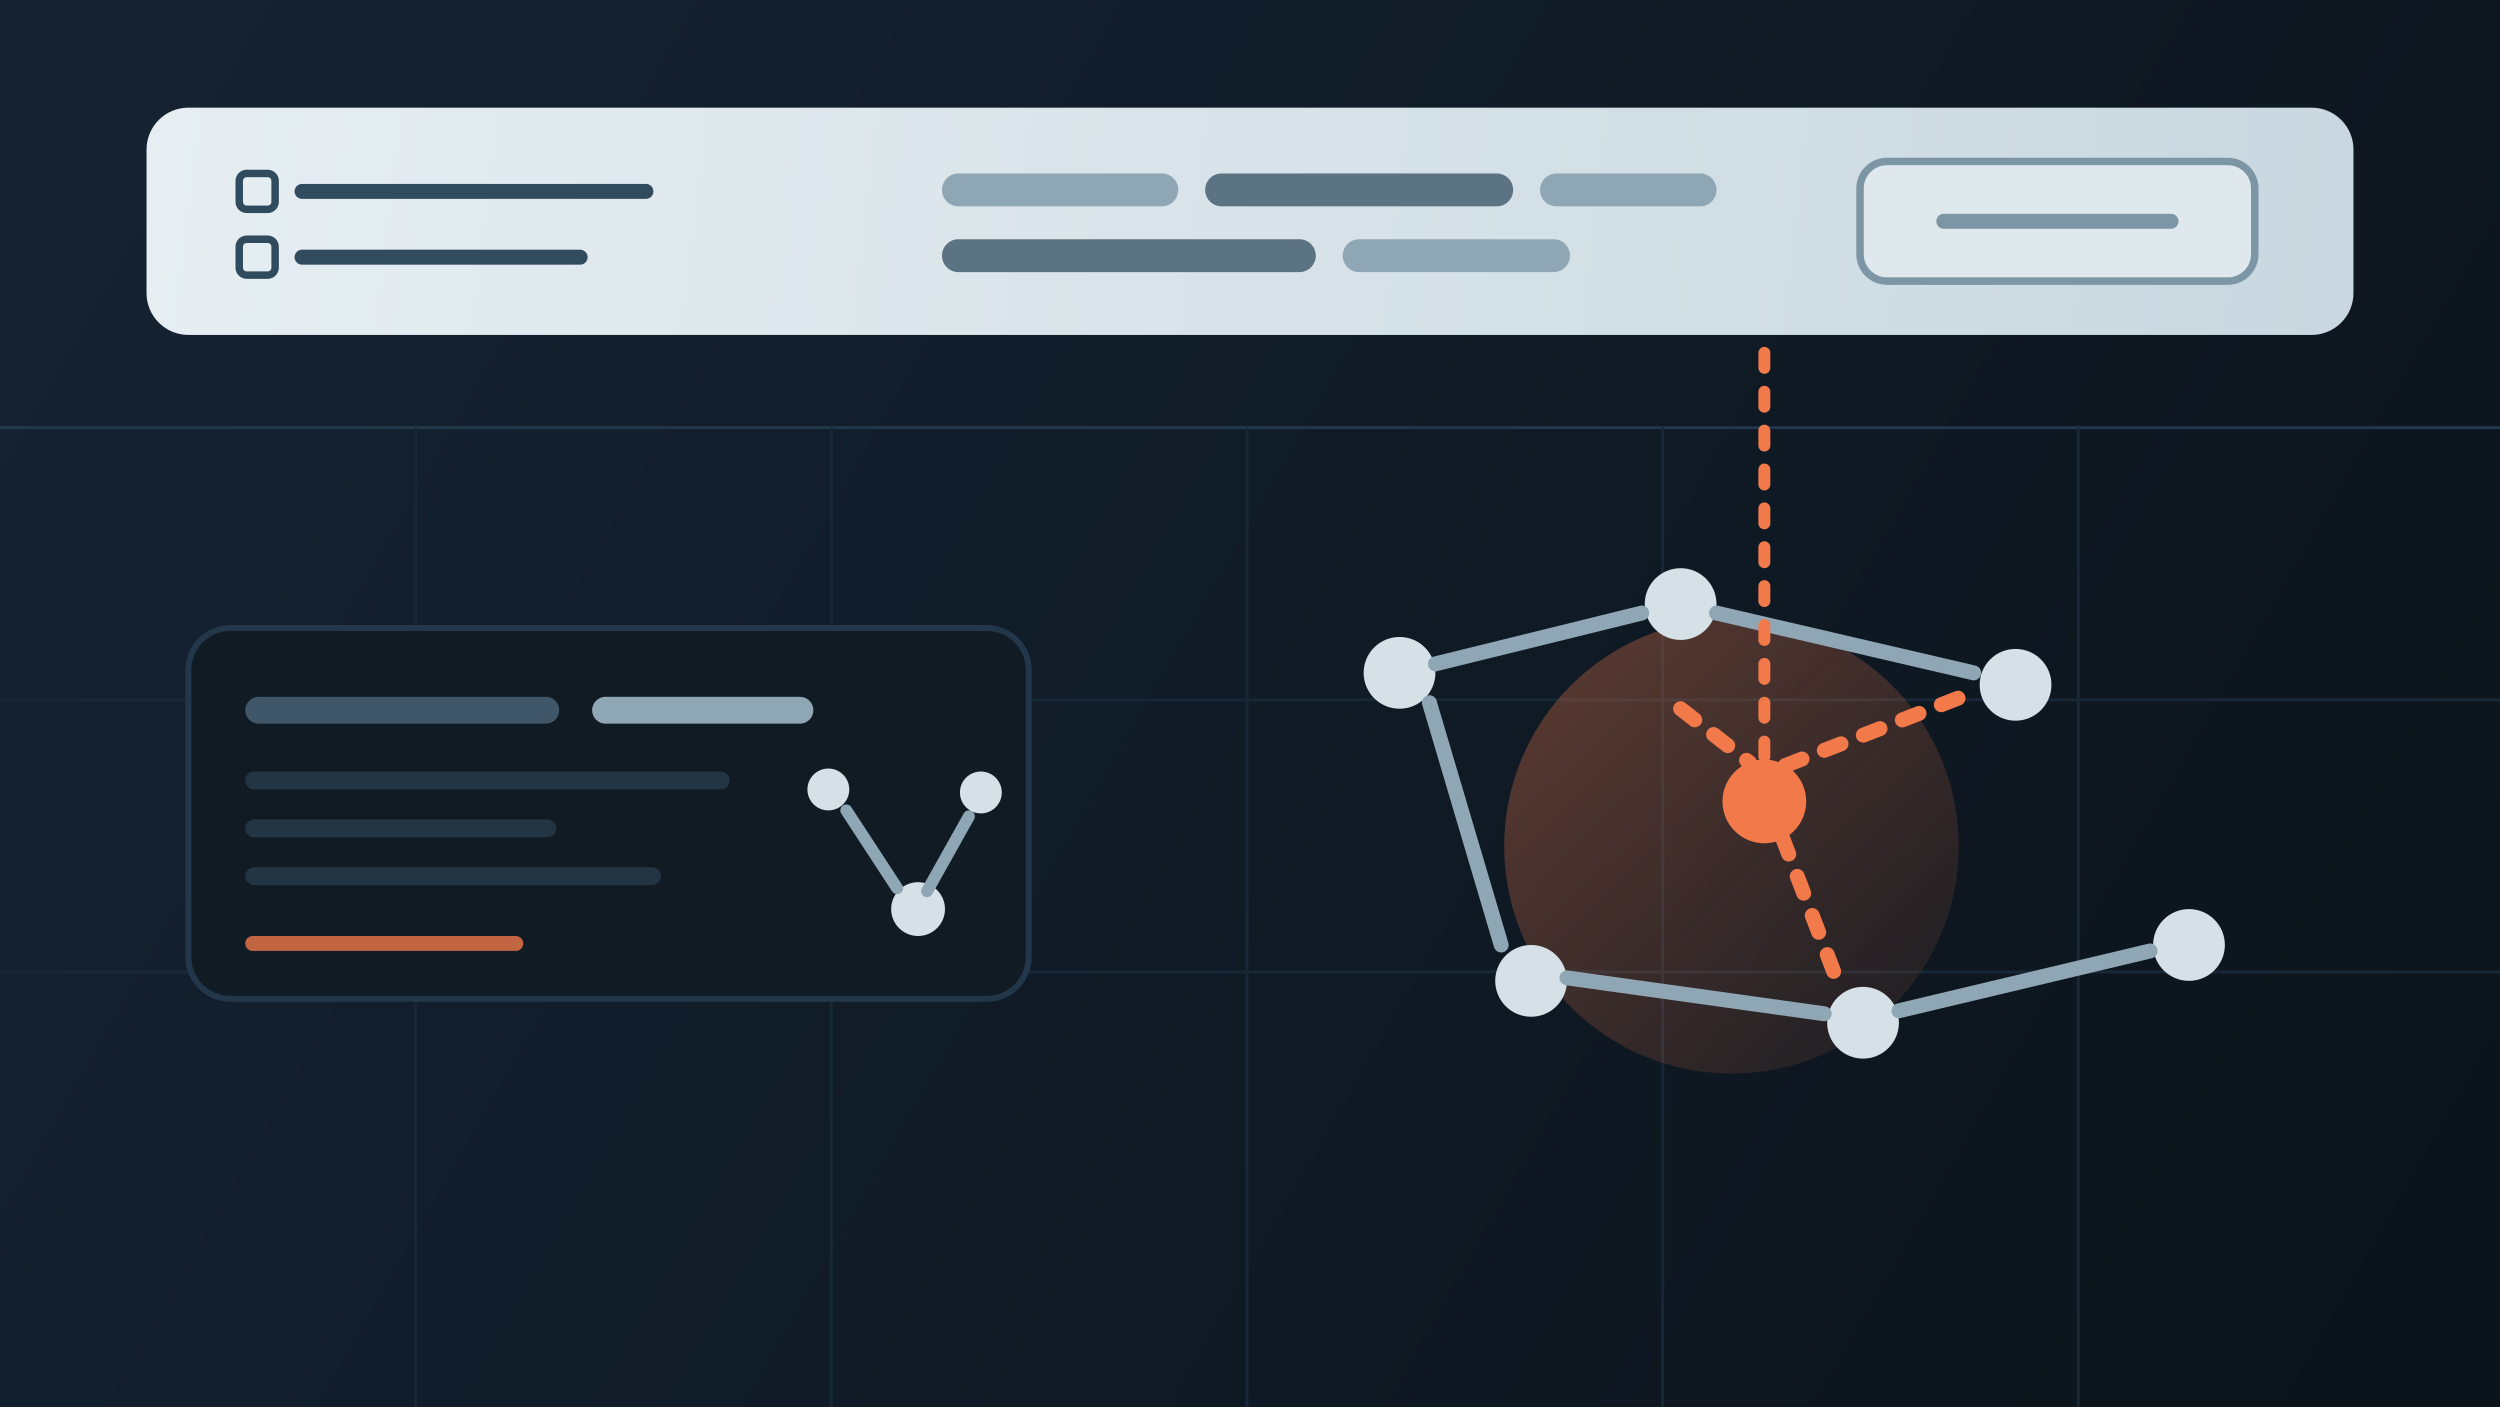
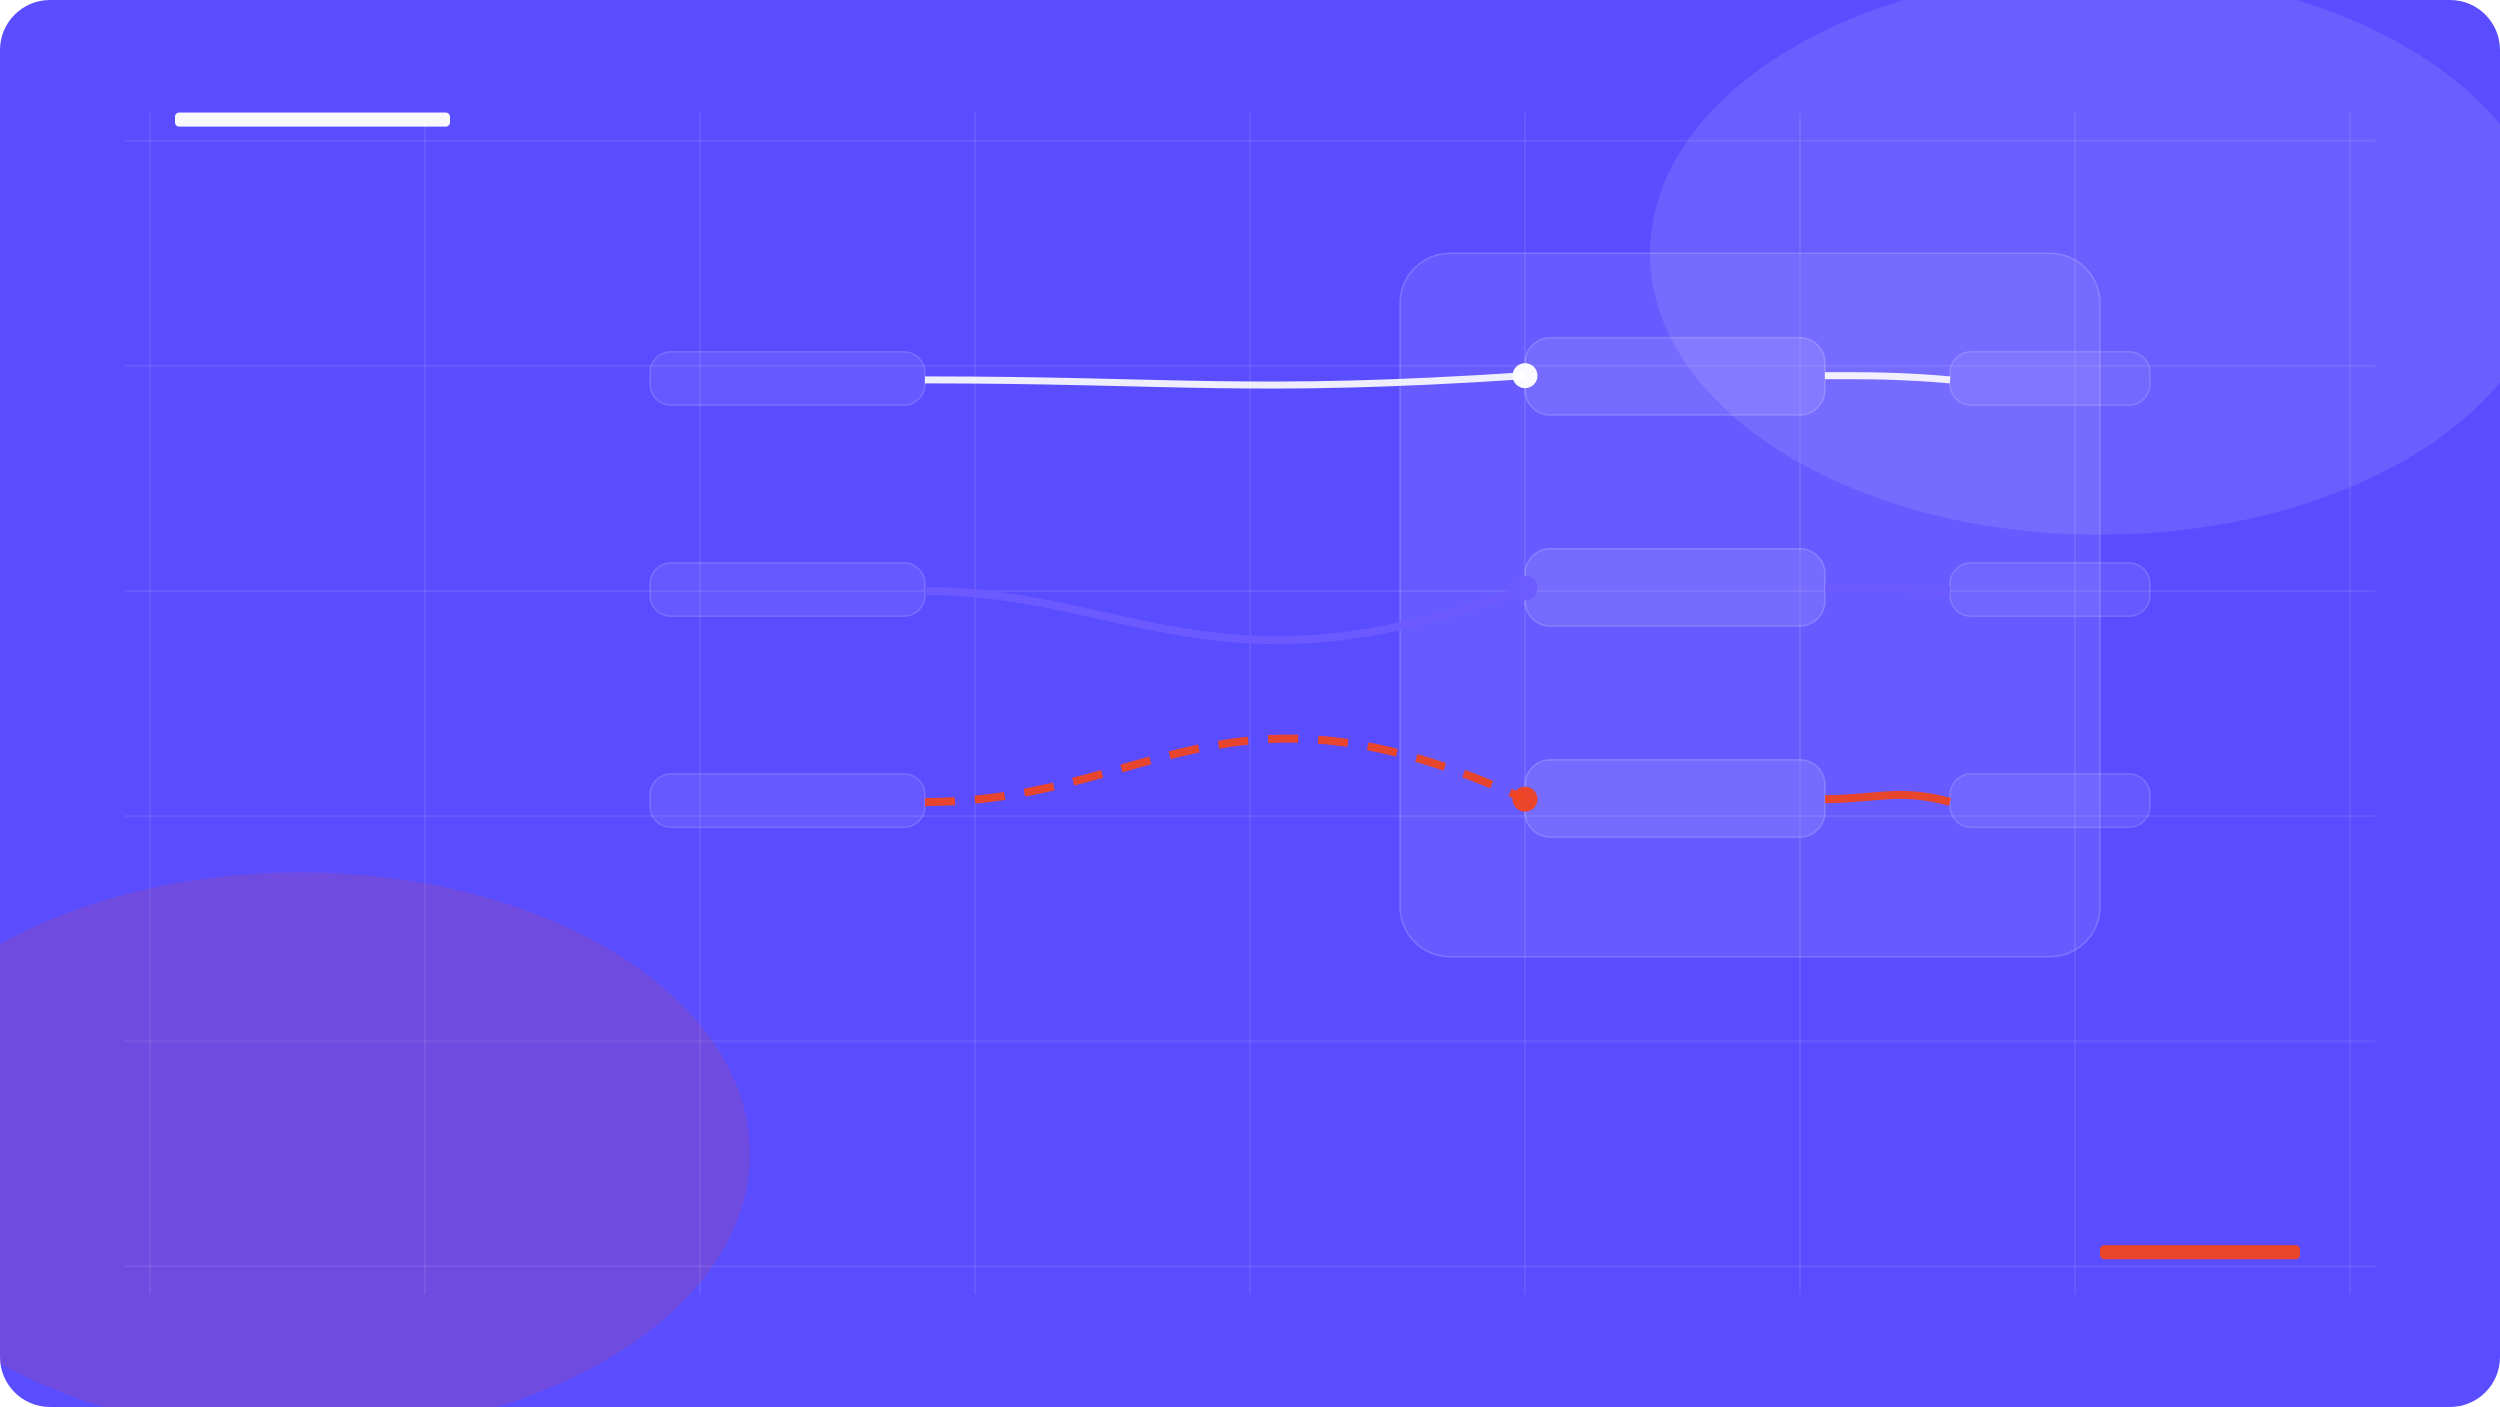
<svg xmlns="http://www.w3.org/2000/svg" width="1672" height="941" viewBox="0 0 1672 941" fill="none">
  <defs>
-     <linearGradient id="bg" x1="86" y1="42" x2="1588" y2="904" gradientUnits="userSpaceOnUse">
-       <stop stop-color="#142232" />
-       <stop offset="1" stop-color="#0C141B" />
-     </linearGradient>
-     <linearGradient id="panel" x1="102" y1="72" x2="1560" y2="248" gradientUnits="userSpaceOnUse">
-       <stop stop-color="#E6EEF2" />
-       <stop offset="1" stop-color="#C9D8E0" />
-     </linearGradient>
-     <linearGradient id="glow" x1="1082" y1="360" x2="1422" y2="716" gradientUnits="userSpaceOnUse">
-       <stop stop-color="#F27A4A" stop-opacity="0.34" />
-       <stop offset="1" stop-color="#F27A4A" stop-opacity="0" />
+     <linearGradient id="bg" x1="0" y1="0" x2="1672" y2="941">
+       <stop offset="0%" stop-color="#5A4DFF" />
+       <stop offset="100%" stop-color="#4736FE" />
    </linearGradient>
  </defs>
-   <rect width="1672" height="941" fill="url(#bg)" />
-   <path d="M0 286H1672" stroke="#22374A" stroke-width="2" />
-   <path d="M0 468H1672" stroke="#172735" stroke-width="2" />
-   <path d="M0 650H1672" stroke="#172735" stroke-width="2" />
-   <path d="M278 286V941" stroke="#172735" stroke-width="2" />
-   <path d="M556 286V941" stroke="#172735" stroke-width="2" />
-   <path d="M834 286V941" stroke="#172735" stroke-width="2" />
-   <path d="M1112 286V941" stroke="#172735" stroke-width="2" />
-   <path d="M1390 286V941" stroke="#172735" stroke-width="2" />
-   <rect x="98" y="72" width="1476" height="152" rx="28" fill="url(#panel)" />
-   <rect x="160" y="116" width="24" height="24" rx="5" stroke="#304A5E" stroke-width="5" />
-   <path d="M202 128H432" stroke="#304A5E" stroke-width="10" stroke-linecap="round" />
-   <rect x="160" y="160" width="24" height="24" rx="5" stroke="#304A5E" stroke-width="5" />
-   <path d="M202 172H388" stroke="#304A5E" stroke-width="10" stroke-linecap="round" />
-   <rect x="630" y="116" width="158" height="22" rx="11" fill="#8FA6B4" />
-   <rect x="806" y="116" width="206" height="22" rx="11" fill="#5B7382" />
-   <rect x="1030" y="116" width="118" height="22" rx="11" fill="#8FA6B4" />
-   <rect x="630" y="160" width="250" height="22" rx="11" fill="#5B7382" />
-   <rect x="898" y="160" width="152" height="22" rx="11" fill="#8FA6B4" />
-   <rect x="1244" y="108" width="264" height="80" rx="18" fill="#DEE8ED" stroke="#7D96A5" stroke-width="5" />
-   <path d="M1300 148H1452" stroke="#7D96A5" stroke-width="10" stroke-linecap="round" />
-   <circle cx="1158" cy="566" r="152" fill="url(#glow)" />
-   <circle cx="936" cy="450" r="24" fill="#D5E1E7" />
-   <circle cx="1124" cy="404" r="24" fill="#D5E1E7" />
-   <circle cx="1348" cy="458" r="24" fill="#D5E1E7" />
-   <circle cx="1024" cy="656" r="24" fill="#D5E1E7" />
-   <circle cx="1246" cy="684" r="24" fill="#D5E1E7" />
-   <circle cx="1464" cy="632" r="24" fill="#D5E1E7" />
-   <path d="M960 444L1098 410" stroke="#8FA6B4" stroke-width="10" stroke-linecap="round" />
-   <path d="M1148 410L1320 450" stroke="#8FA6B4" stroke-width="10" stroke-linecap="round" />
-   <path d="M956 470L1004 632" stroke="#8FA6B4" stroke-width="10" stroke-linecap="round" />
-   <path d="M1048 654L1220 678" stroke="#8FA6B4" stroke-width="10" stroke-linecap="round" />
-   <path d="M1270 676L1438 636" stroke="#8FA6B4" stroke-width="10" stroke-linecap="round" />
-   <circle cx="1180" cy="536" r="28" fill="#F27A4A" />
-   <path d="M1124 474L1170 510" stroke="#F27A4A" stroke-width="10" stroke-linecap="round" stroke-dasharray="12 16" />
-   <path d="M1192 560L1228 654" stroke="#F27A4A" stroke-width="10" stroke-linecap="round" stroke-dasharray="12 16" />
-   <path d="M1194 512L1312 466" stroke="#F27A4A" stroke-width="10" stroke-linecap="round" stroke-dasharray="12 16" />
-   <path d="M1180 506V224" stroke="#F27A4A" stroke-width="8" stroke-linecap="round" stroke-dasharray="10 16" />
-   <rect x="126" y="420" width="562" height="248" rx="28" fill="#101B24" stroke="#22374A" stroke-width="4" />
-   <rect x="164" y="466" width="210" height="18" rx="9" fill="#405769" />
-   <rect x="396" y="466" width="148" height="18" rx="9" fill="#8FA6B4" />
-   <rect x="164" y="516" width="324" height="12" rx="6" fill="#233443" />
-   <rect x="164" y="548" width="208" height="12" rx="6" fill="#233443" />
-   <rect x="164" y="580" width="278" height="12" rx="6" fill="#233443" />
-   <rect x="164" y="626" width="186" height="10" rx="5" fill="#F27A4A" opacity="0.78" />
-   <circle cx="614" cy="608" r="18" fill="#D5E1E7" />
-   <path d="M600 594L566 542" stroke="#8FA6B4" stroke-width="8" stroke-linecap="round" />
-   <path d="M620 596L648 546" stroke="#8FA6B4" stroke-width="8" stroke-linecap="round" />
-   <circle cx="554" cy="528" r="14" fill="#D5E1E7" />
-   <circle cx="656" cy="530" r="14" fill="#D5E1E7" />
+   <rect width="1672" height="941" rx="33.44" fill="url(#bg)" />
+   <ellipse cx="1404.48" cy="169.38" rx="300.96" ry="188.2" fill="rgba(255,255,255,0.10)" />
+   <ellipse cx="200.64" cy="771.62" rx="300.96" ry="188.2" fill="rgba(239,69,35,0.14)" />
+   <rect x="117.04" y="75.28" width="183.92" height="9.41" rx="2.823" fill="rgba(255,255,255,0.96)" />
+   <rect x="1404.48" y="832.785" width="133.76" height="9.41" rx="2.823" fill="rgba(239,69,35,0.96)" />
+   <g>
+     <line x1="100.32" y1="75.28" x2="100.32" y2="865.72" stroke="rgba(255,255,255,0.08)" stroke-width="1.338" />
+     <line x1="284.24" y1="75.28" x2="284.24" y2="865.72" stroke="rgba(255,255,255,0.08)" stroke-width="1.338" />
+     <line x1="468.16" y1="75.28" x2="468.16" y2="865.72" stroke="rgba(255,255,255,0.08)" stroke-width="1.338" />
+     <line x1="652.08" y1="75.28" x2="652.08" y2="865.72" stroke="rgba(255,255,255,0.08)" stroke-width="1.338" />
+     <line x1="836" y1="75.28" x2="836" y2="865.72" stroke="rgba(255,255,255,0.08)" stroke-width="1.338" />
+     <line x1="1019.92" y1="75.28" x2="1019.92" y2="865.72" stroke="rgba(255,255,255,0.08)" stroke-width="1.338" />
+     <line x1="1203.84" y1="75.28" x2="1203.84" y2="865.72" stroke="rgba(255,255,255,0.08)" stroke-width="1.338" />
+     <line x1="1387.76" y1="75.28" x2="1387.76" y2="865.72" stroke="rgba(255,255,255,0.08)" stroke-width="1.338" />
+     <line x1="1571.68" y1="75.28" x2="1571.68" y2="865.72" stroke="rgba(255,255,255,0.08)" stroke-width="1.338" />
+     <line x1="83.6" y1="94.1" x2="1588.4" y2="94.1" stroke="rgba(255,255,255,0.08)" stroke-width="1.338" />
+     <line x1="83.6" y1="244.66" x2="1588.4" y2="244.66" stroke="rgba(255,255,255,0.08)" stroke-width="1.338" />
+     <line x1="83.6" y1="395.22" x2="1588.4" y2="395.22" stroke="rgba(255,255,255,0.08)" stroke-width="1.338" />
+     <line x1="83.6" y1="545.78" x2="1588.4" y2="545.78" stroke="rgba(255,255,255,0.08)" stroke-width="1.338" />
+     <line x1="83.6" y1="696.34" x2="1588.4" y2="696.34" stroke="rgba(255,255,255,0.08)" stroke-width="1.338" />
+     <line x1="83.6" y1="846.9" x2="1588.4" y2="846.9" stroke="rgba(255,255,255,0.08)" stroke-width="1.338" />
+   </g>
+   <g>
+     <rect x="936.32" y="169.38" width="468.16" height="470.5" rx="33.44" fill="rgba(255,255,255,0.08)" stroke="rgba(255,255,255,0.18)" />
+     <rect x="1019.92" y="225.84" width="200.64" height="51.755" rx="16.938" fill="rgba(255,255,255,0.1)" stroke="rgba(255,255,255,0.18)" />
+     <rect x="434.72" y="235.25" width="183.92" height="35.758" rx="14.115" fill="rgba(255,255,255,0.07)" stroke="rgba(255,255,255,0.16)" />
+     <rect x="1304.16" y="235.25" width="133.76" height="35.758" rx="14.115" fill="rgba(255,255,255,0.07)" stroke="rgba(255,255,255,0.16)" />
+     <rect x="1019.92" y="366.99" width="200.64" height="51.755" rx="16.938" fill="rgba(255,255,255,0.1)" stroke="rgba(255,255,255,0.18)" />
+     <rect x="434.72" y="376.4" width="183.92" height="35.758" rx="14.115" fill="rgba(255,255,255,0.07)" stroke="rgba(255,255,255,0.16)" />
+     <rect x="1304.16" y="376.4" width="133.76" height="35.758" rx="14.115" fill="rgba(255,255,255,0.07)" stroke="rgba(255,255,255,0.16)" />
+     <rect x="1019.92" y="508.14" width="200.64" height="51.755" rx="16.938" fill="rgba(255,255,255,0.1)" stroke="rgba(255,255,255,0.18)" />
+     <rect x="434.72" y="517.55" width="183.92" height="35.758" rx="14.115" fill="rgba(255,255,255,0.07)" stroke="rgba(255,255,255,0.16)" />
+     <rect x="1304.16" y="517.55" width="133.76" height="35.758" rx="14.115" fill="rgba(255,255,255,0.07)" stroke="rgba(255,255,255,0.16)" />
+     <path d="M 618.64 254.07 C 785.84 254.07, 836 263.48, 1019.92 251.247" stroke="rgba(255,255,255,0.9)" stroke-width="4.682" />
+     <path d="M 618.64 395.22 C 752.4 395.22, 819.28 470.5, 1019.92 393.338" stroke="rgba(108,91,255,0.95)" stroke-width="5.35" />
+     <path d="M 618.64 536.37 C 769.12 536.37, 819.28 442.27, 1019.92 534.488" stroke="rgba(239,69,35,0.95)" stroke-width="5.35" stroke-dasharray="20.064 13.376" />
+     <path d="M 1220.56 251.247 C 1254 251.247, 1270.72 251.247, 1304.16 254.07" stroke="rgba(255,255,255,0.9)" stroke-width="4.682" />
+     <path d="M 1220.56 393.338 C 1254 393.338, 1270.72 393.338, 1304.16 395.22" stroke="rgba(108,91,255,0.95)" stroke-width="5.35" />
+     <path d="M 1220.56 534.488 C 1254 534.488, 1270.72 526.96, 1304.16 536.37" stroke="rgba(239,69,35,0.95)" stroke-width="5.35" />
+     <circle cx="1019.92" cy="251.247" r="8.36" fill="rgba(255,255,255,0.96)" />
+     <circle cx="1019.92" cy="393.338" r="8.36" fill="rgba(108,91,255,0.96)" />
+     <circle cx="1019.92" cy="534.488" r="8.36" fill="rgba(239,69,35,0.96)" />
+   </g>
</svg>
